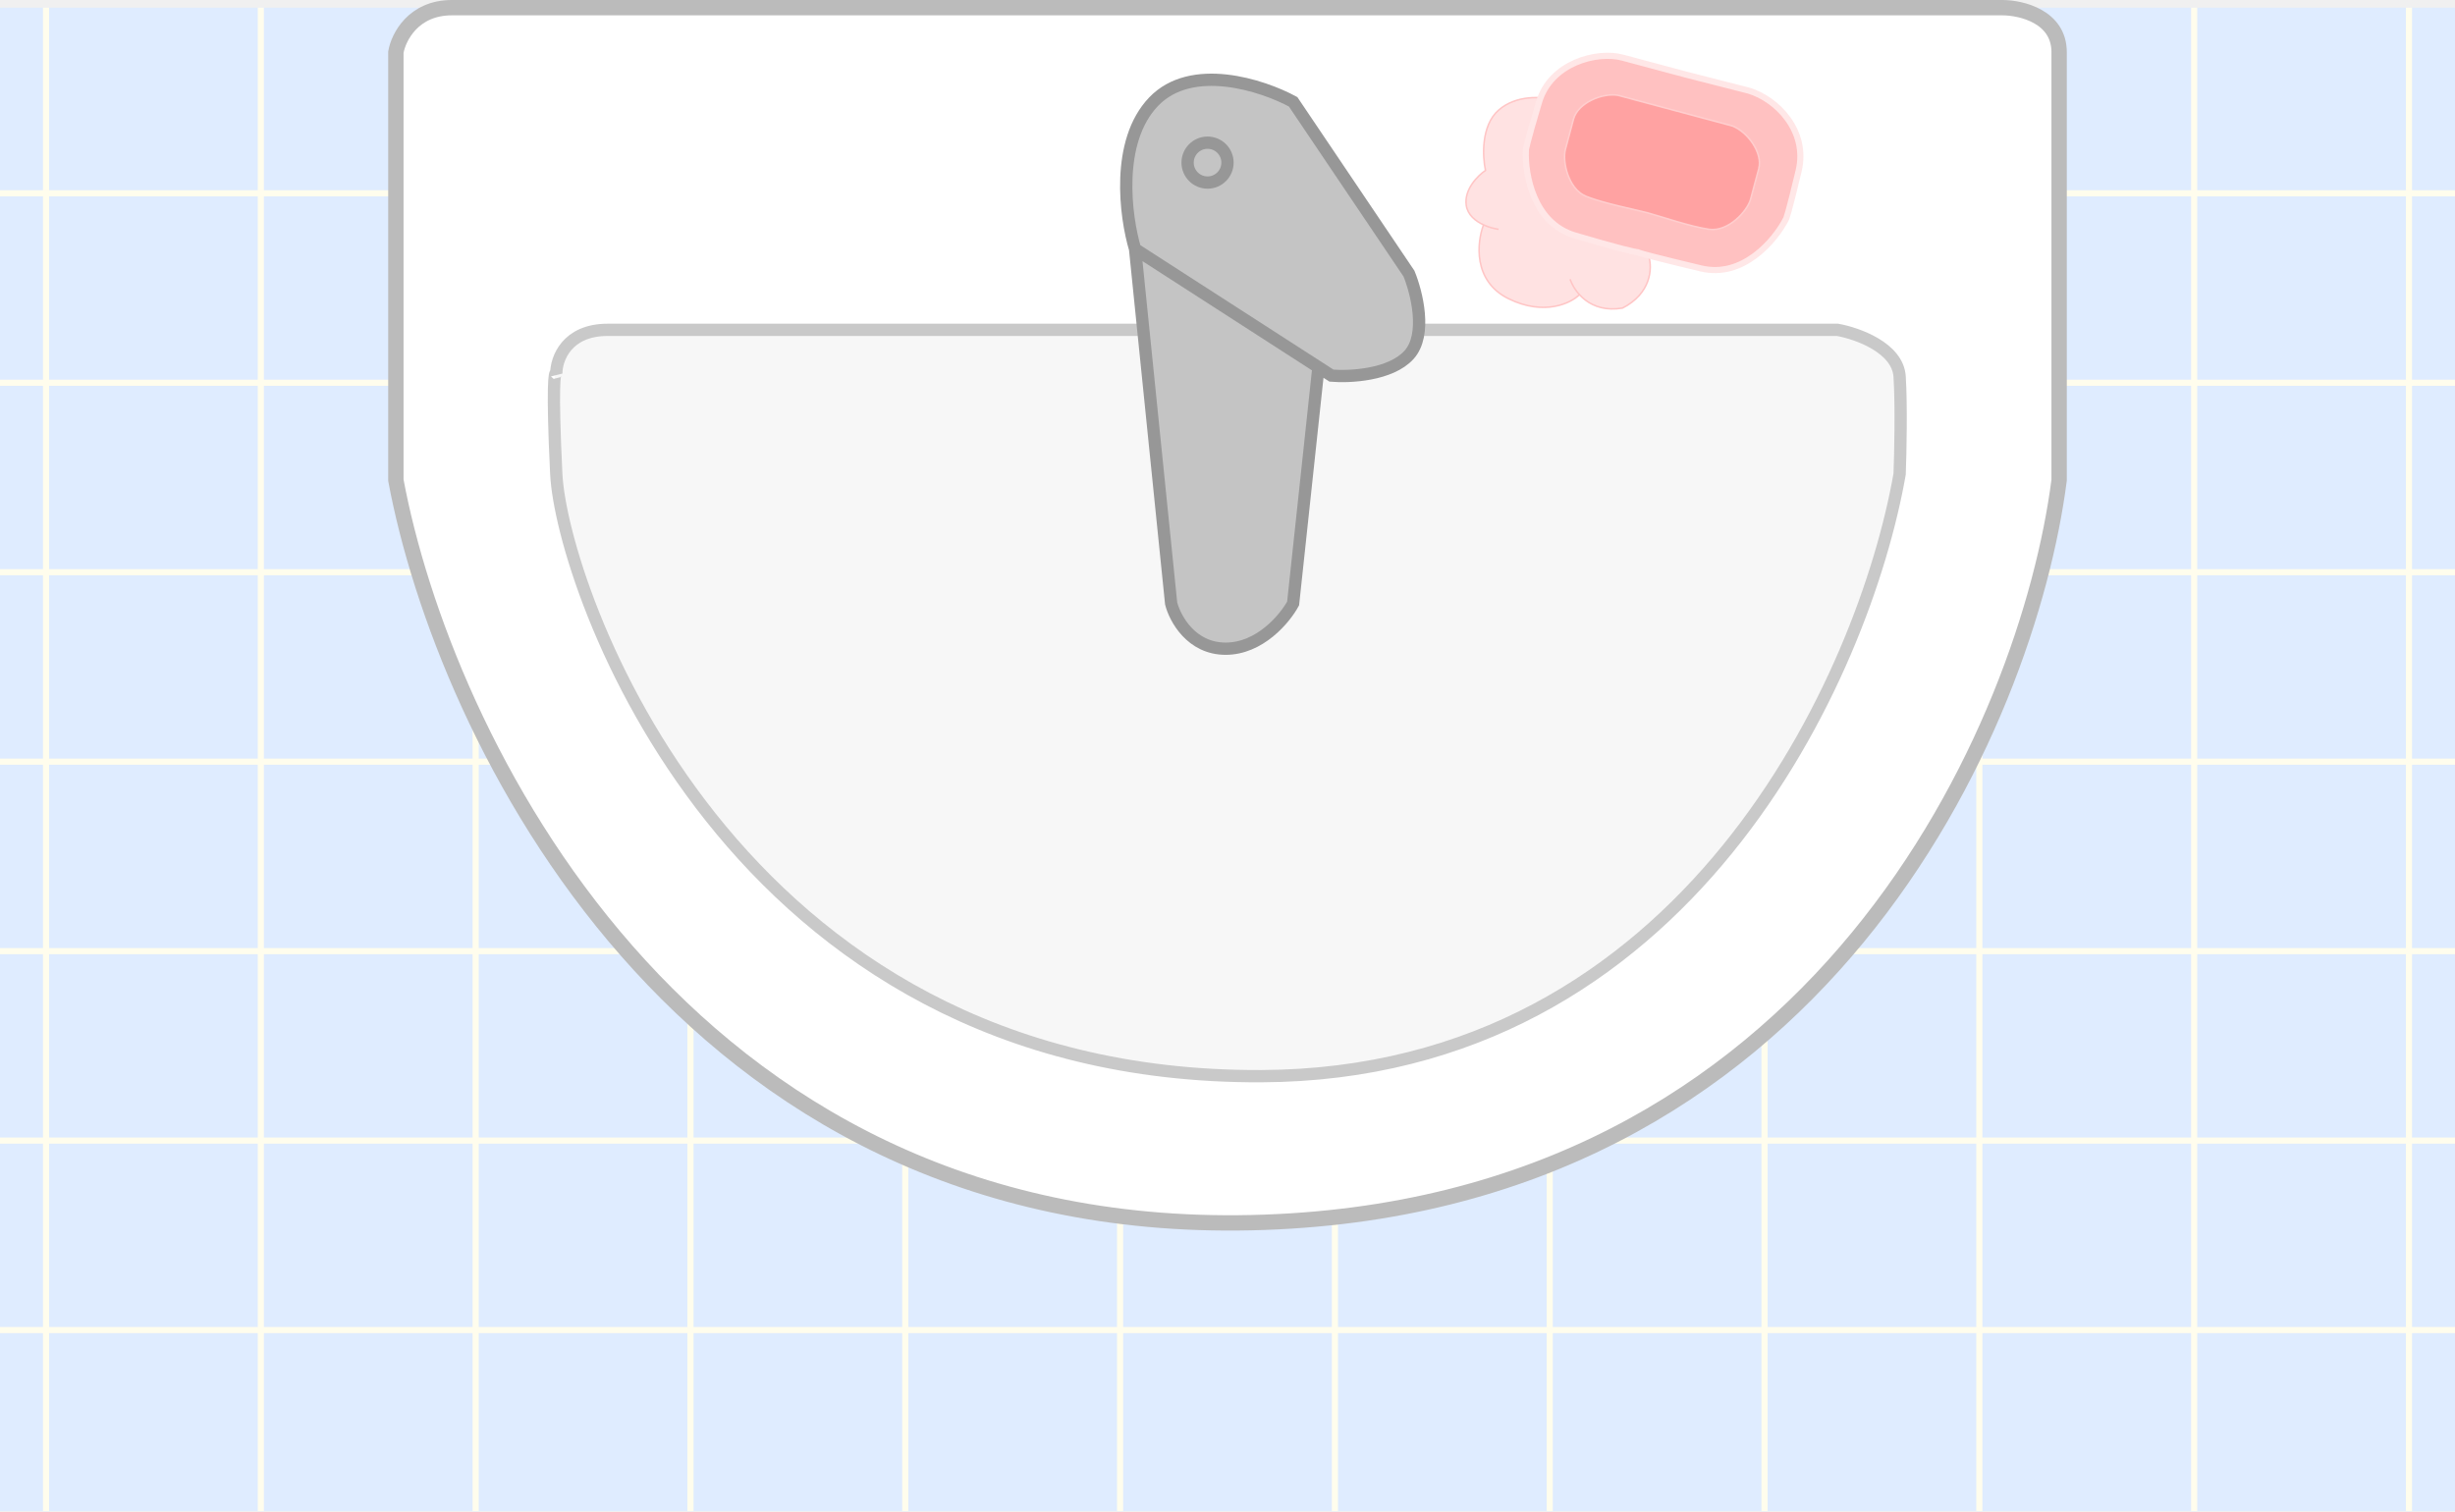
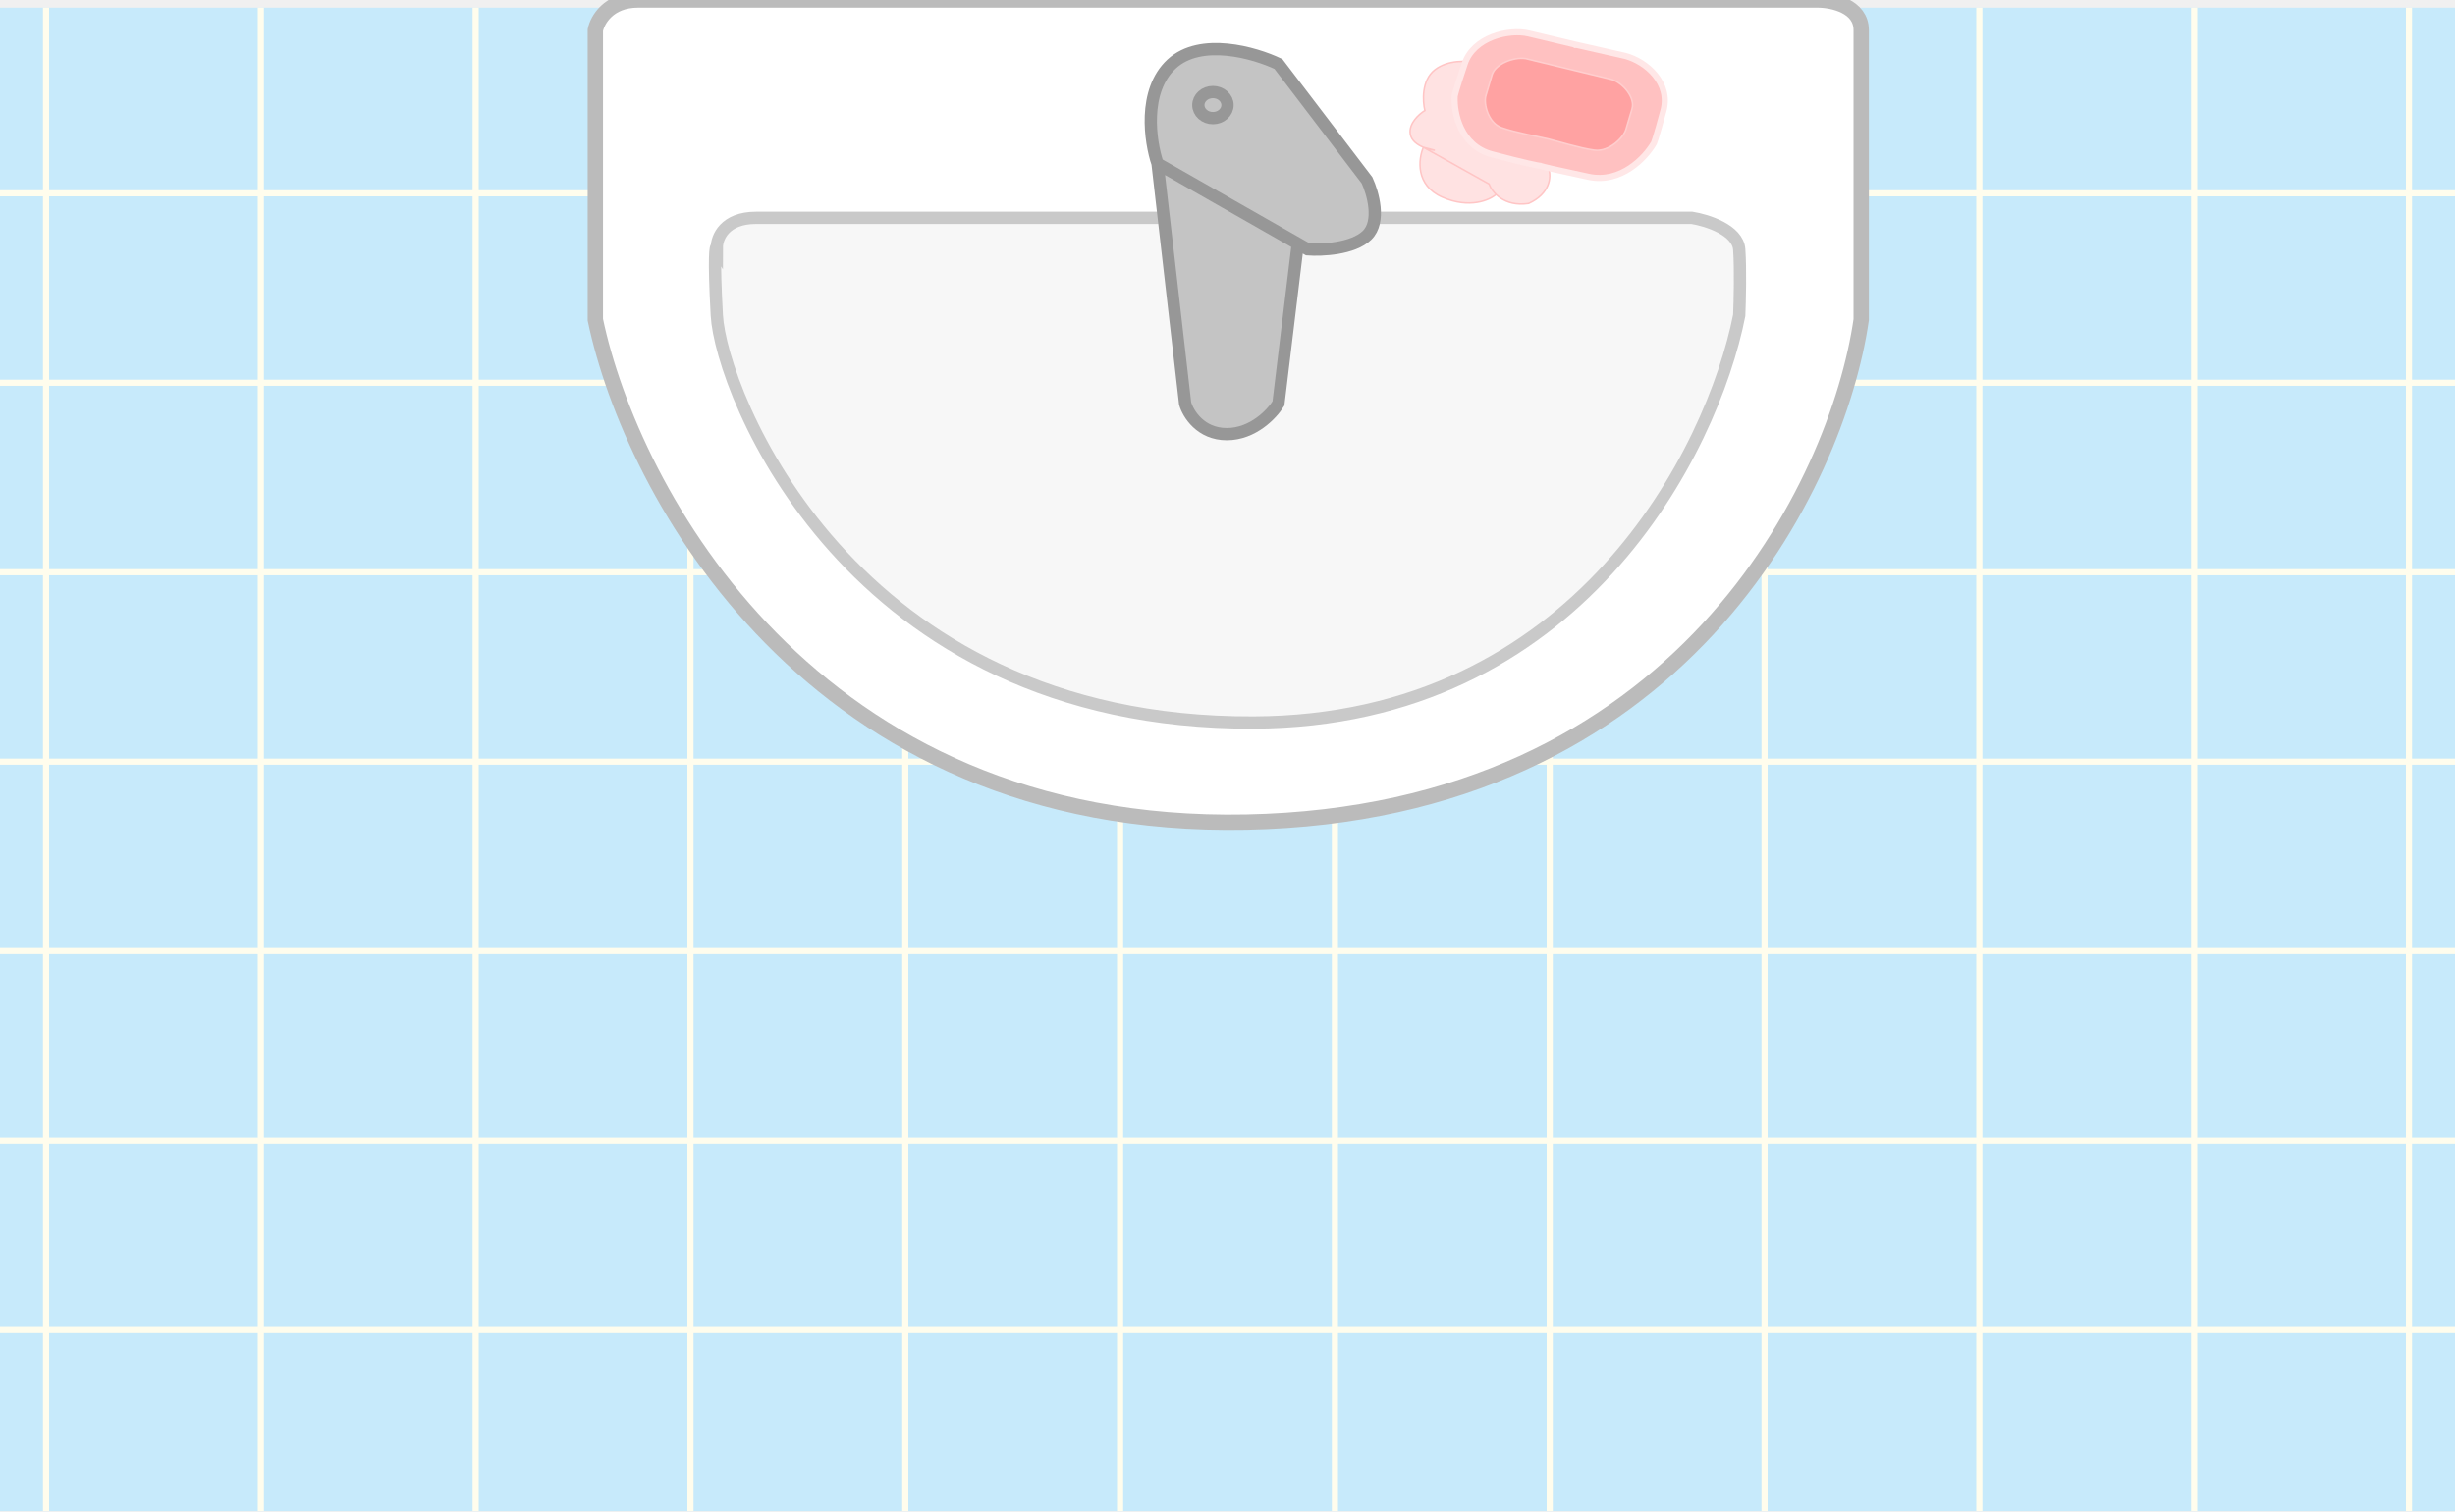
<svg xmlns="http://www.w3.org/2000/svg" width="1600" height="985" viewBox="0 0 1600 985" fill="none">
  <g clip-path="url(#clip0)">
-     <rect y="5" width="1600" height="980" fill="#DFECFF" />
+     <path d="M1600 5H0V985H1600V5Z" fill="#C7EAFB" />
    <path d="M30 5V985" stroke="#FFFDED" stroke-width="4" />
    <path d="M170 5V985" stroke="#FFFDED" stroke-width="4" />
    <path d="M310 5V985" stroke="#FFFDED" stroke-width="4" />
    <path d="M450 5V985" stroke="#FFFDED" stroke-width="4" />
    <path d="M590 5V985" stroke="#FFFDED" stroke-width="4" />
    <path d="M730 5V985" stroke="#FFFDED" stroke-width="4" />
    <path d="M870 5V985" stroke="#FFFDED" stroke-width="4" />
    <path d="M1010 5V985" stroke="#FFFDED" stroke-width="4" />
    <path d="M1150 5V985" stroke="#FFFDED" stroke-width="4" />
    <path d="M1290 5V985" stroke="#FFFDED" stroke-width="4" />
    <path d="M1430 5V985" stroke="#FFFDED" stroke-width="4" />
    <path d="M1570 5V985" stroke="#FFFDED" stroke-width="4" />
    <path d="M0 126H1600" stroke="#FFFDED" stroke-width="4" />
    <path d="M0 249.5H1600" stroke="#FFFDED" stroke-width="4" />
    <path d="M0 373H1600" stroke="#FFFDED" stroke-width="4" />
    <path d="M0 496.5H1600" stroke="#FFFDED" stroke-width="4" />
    <path d="M0 620H1600" stroke="#FFFDED" stroke-width="4" />
    <path d="M0 743.5H1600" stroke="#FFFDED" stroke-width="4" />
    <path d="M0 867H1600" stroke="#FFFDED" stroke-width="4" />
+     <path d="M1184.84 0H415.779C396.6 0 389.269 13.082 388 19.622V208.403C411.34 319.934 528.874 541.576 812.297 535.893C1095.72 530.209 1197.53 315.198 1213 208.403V19.622C1213 3.924 1194.22 0 1184.84 0Z" fill="white" stroke="#BBBBBB" stroke-width="10" />
+     <path d="M1102.67 142H492.673C472.276 142 467.177 154.849 467.177 161.273C466.289 159.808 465.046 166.616 467.177 205.568C469.84 254.258 552.416 472.011 816.888 470.996C1028.47 470.185 1116.11 293.706 1133.5 205.568C1133.88 196.551 1134.41 175.339 1133.5 162.626C1132.58 149.912 1112.57 143.578 1102.67 142Z" fill="#F7F7F7" stroke="#C9C9C9" stroke-width="8" />
+     <path d="M833.189 41.716L890.932 117.519C894.757 125.754 900.11 144.456 890.932 153.39C881.755 162.324 861.359 163.204 852.309 162.527L845.808 158.819L833.189 263.034C829.11 269.689 816.669 283 799.537 283C782.405 283 774.298 269.689 772.386 263.034L754.413 106.69C749.569 92.364 744.623 59.313 763.591 41.716C782.558 24.119 817.893 34.384 833.189 41.716Z" fill="#C4C4C4" />
+     <path d="M754.413 106.69L845.808 158.819M754.413 106.69C749.569 92.364 744.623 59.313 763.591 41.716C782.558 24.119 817.893 34.384 833.189 41.716L890.932 117.519C894.757 125.754 900.11 144.456 890.932 153.39C881.755 162.324 861.359 163.204 852.309 162.527L845.808 158.819L754.413 106.69ZM754.413 106.69L772.386 263.034C774.298 269.689 782.405 283 799.537 283C816.669 283 829.11 269.689 833.189 263.034L845.808 158.819L754.413 106.69Z" stroke="#979797" stroke-width="8" />
+     <path d="M790.5 77C795.747 77 800 73.194 800 68.5C800 63.806 795.747 60 790.5 60C785.253 60 781 63.806 781 68.5C781 73.194 785.253 77 790.5 77Z" fill="#C4C4C4" stroke="#979797" stroke-width="8" />
+     <path d="M935.087 45.539C943.805 38.719 956.498 39.605 961.75 40.9L1009.2 109.664C1011.26 115.428 1010.15 126.316 996.298 132.62C986.022 134.168 979.172 130.745 975.026 126.705C971.018 130.389 957.703 136.26 940.011 128.5C922.315 120.738 924.407 103.602 927.665 96.005C923.662 94.361 919.832 91.627 919.131 87.421C917.955 80.369 924.981 74.234 928.64 72.048C927.157 66.053 926.37 52.359 935.087 45.539Z" fill="#FFE2E2" />
+     <path d="M927.665 96.005C924.407 103.602 922.315 120.739 940.011 128.5C957.703 136.26 971.018 130.389 975.026 126.705M935.107 97.96C933.157 97.728 930.372 97.116 927.665 96.005L935.107 97.96ZM927.665 96.005C923.662 94.361 919.832 91.627 919.131 87.421C917.955 80.369 924.981 74.234 928.64 72.048C927.157 66.053 926.37 52.359 935.087 45.539C943.805 38.719 956.498 39.605 961.75 40.9L1009.2 109.664C1011.26 115.428 1010.15 126.316 996.298 132.62C980.073 135.063 972.382 125.121 970.412 119.914L927.665 96.005Z" stroke="#FFC5C5" />
+     <path d="M1027.66 29.277L1027.66 29.279L1027.68 29.281L1059.18 36.428C1066.19 38.27 1073.64 42.748 1078.73 48.996C1083.81 55.226 1086.49 63.159 1084.14 71.982C1081.66 81.245 1080.04 86.823 1079.03 90.03C1078.56 91.505 1078.23 92.457 1078 93.029L1077.63 93.68C1074.98 98.221 1069.64 104.788 1062.3 109.625C1055 114.447 1045.82 117.481 1035.37 115.259C1024.35 112.917 1016.8 111.266 1011.85 110.134C1009.37 109.568 1007.55 109.133 1006.27 108.809C1004.96 108.471 1004.33 108.278 1004.14 108.199L1003.88 108.093L1003.61 108.073C1003.06 108.033 1000.78 107.633 995.769 106.483C990.831 105.348 983.344 103.508 972.495 100.643C962.182 97.923 955.95 91.222 952.336 83.801C948.709 76.354 947.78 68.295 948.041 63.185L948.079 62.453C948.207 61.858 948.456 60.886 948.883 59.402C949.81 56.175 951.549 50.625 954.618 41.504C957.527 32.845 964.686 27.162 972.809 24.011C980.97 20.845 989.951 20.3 996.229 21.795L1027.66 29.277Z" fill="#FFC1C1" stroke="#FFE7E7" stroke-width="4" />
+     <path d="M972.403 48.796C974.519 41.666 986.466 36.99 994.326 38.187L1050.53 51.808C1058 54.325 1065.76 63.778 1063.65 70.908L1059.64 84.441C1058.08 89.723 1048.65 99.113 1039.22 97.892C1029.81 96.671 1015.02 92.025 1008.93 90.55C1002.85 89.076 987.472 86.41 978.637 83.209C969.811 80.008 966.833 67.611 968.398 62.33L972.403 48.796Z" fill="#FFA2A2" stroke="#FFCECE" />
  </g>
-   <path d="M1305 5H294.5C269.3 5 259.667 24.333 258 34V313C288.667 477.833 443.1 805.4 815.5 797C1187.9 788.6 1321.67 470.833 1342 313V34C1342 10.8 1317.33 5 1305 5Z" fill="white" stroke="#BBBBBB" stroke-width="10" />
-   <path d="M1197.55 215H396.046C369.246 215 362.546 234 362.546 243.5C361.379 241.333 359.746 251.4 362.546 309C366.046 381 474.546 703 822.046 701.5C1100.05 700.3 1215.21 439.333 1238.05 309C1238.55 295.667 1239.25 264.3 1238.05 245.5C1236.85 226.7 1210.55 217.333 1197.55 215Z" fill="#F7F7F7" stroke="#C9C9C9" stroke-width="8" />
-   <path d="M842.77 66.356L918.27 178.356C923.27 190.523 930.27 218.156 918.27 231.356C906.27 244.556 879.603 245.856 867.77 244.856L859.27 239.377L842.77 393.356C837.437 403.189 821.17 422.856 798.77 422.856C776.37 422.856 765.77 403.189 763.27 393.356L739.77 162.356C733.437 141.189 726.97 92.356 751.77 66.356C776.57 40.356 822.77 55.523 842.77 66.356Z" fill="#C4C4C4" />
-   <path d="M739.77 162.356C733.437 141.189 726.97 92.356 751.77 66.356C776.57 40.356 822.77 55.523 842.77 66.356L918.27 178.356C923.27 190.523 930.27 218.156 918.27 231.356C906.27 244.556 879.603 245.856 867.77 244.856L859.27 239.377M739.77 162.356L763.27 393.356C765.77 403.189 776.37 422.856 798.77 422.856C821.17 422.856 837.437 403.189 842.77 393.356L859.27 239.377M739.77 162.356L859.27 239.377" stroke="#979797" stroke-width="8" />
-   <circle cx="787" cy="106" r="13" fill="#C4C4C4" stroke="#979797" stroke-width="8" />
-   <path d="M976.666 71.812C988.17 61.71 1004.92 63.021 1011.85 64.94L1074.46 166.805C1077.18 175.343 1075.72 191.472 1057.44 200.811C1043.88 203.104 1034.84 198.034 1029.37 192.048C1024.08 197.506 1006.51 206.203 983.163 194.707C959.812 183.21 962.572 157.825 966.871 146.57C961.589 144.135 956.535 140.085 955.61 133.854C954.058 123.408 963.329 114.32 968.158 111.082C966.201 102.201 965.162 81.915 976.666 71.812Z" fill="#FFE2E2" />
-   <path d="M976.692 149.467C974.118 149.123 970.443 148.216 966.871 146.57M966.871 146.57C961.589 144.135 956.535 140.085 955.61 133.854C954.058 123.408 963.329 114.32 968.158 111.082C966.201 102.201 965.162 81.915 976.666 71.812C988.17 61.71 1004.92 63.021 1011.85 64.94L1074.46 166.805C1077.18 175.343 1075.72 191.472 1057.44 200.811C1036.03 204.43 1025.88 189.702 1023.28 181.989M966.871 146.57C962.572 157.825 959.812 183.21 983.163 194.707C1006.51 206.203 1024.08 197.506 1029.37 192.048" stroke="#FFC5C5" />
-   <path d="M1098.46 48.543L1098.47 48.547L1098.49 48.549L1139.63 59.057C1148.79 61.767 1158.52 68.35 1165.17 77.536C1171.8 86.695 1175.31 98.359 1172.23 111.331C1168.99 124.949 1166.88 133.15 1165.56 137.866C1164.95 140.034 1164.51 141.434 1164.22 142.275L1163.73 143.232C1160.27 149.909 1153.29 159.564 1143.71 166.675C1134.17 173.764 1122.19 178.225 1108.53 174.958C1094.14 171.515 1084.28 169.088 1077.81 167.423C1074.57 166.591 1072.2 165.952 1070.53 165.475C1068.81 164.978 1067.99 164.695 1067.74 164.578L1067.41 164.423L1067.05 164.393C1066.33 164.334 1063.35 163.747 1056.81 162.056C1050.36 160.387 1040.58 157.682 1026.41 153.469C1012.94 149.47 1004.8 139.619 1000.08 128.707C995.342 117.759 994.128 105.91 994.47 98.397L994.519 97.321C994.686 96.447 995.011 95.017 995.569 92.835C996.78 88.09 999.052 79.931 1003.06 66.521C1006.86 53.789 1016.21 45.435 1026.82 40.801C1037.48 36.147 1049.21 35.346 1057.41 37.544L1098.46 48.543Z" fill="#FFC1C1" stroke="#FFE7E7" stroke-width="4" />
-   <path d="M1025.5 77.651C1028.3 67.219 1044.11 60.378 1054.51 62.13L1128.88 82.059C1138.77 85.742 1149.04 99.572 1146.24 110.004L1140.94 129.805C1138.87 137.533 1126.39 151.271 1113.92 149.484C1101.46 147.698 1081.89 140.9 1073.84 138.743C1065.79 136.586 1045.44 132.686 1033.75 128.002C1022.07 123.318 1018.13 105.18 1020.2 97.453L1025.5 77.651Z" fill="#FFA2A2" stroke="#FFCECE" />
  <defs>
    <clipPath id="clip0">
-       <rect y="5" width="1600" height="980" fill="white" />
+       <rect width="1600" height="985" fill="white" />
    </clipPath>
  </defs>
</svg>
